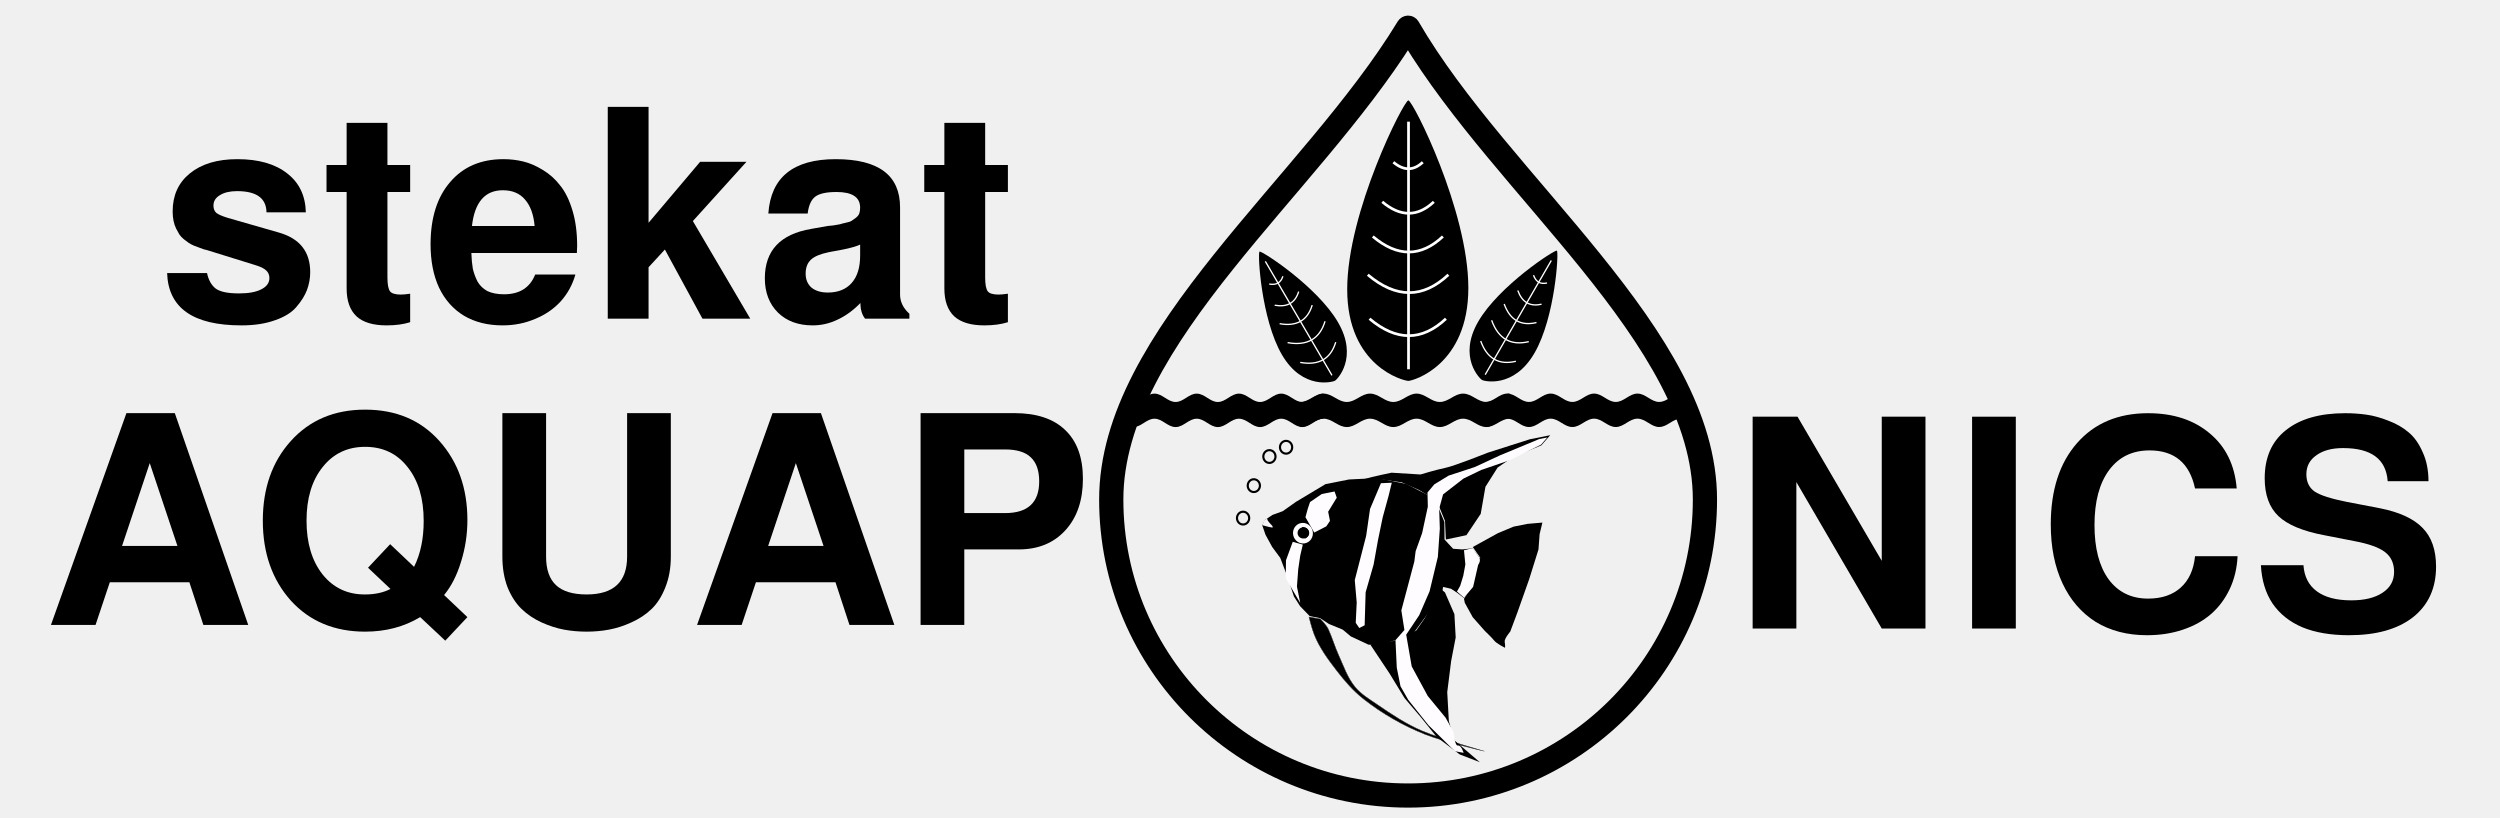
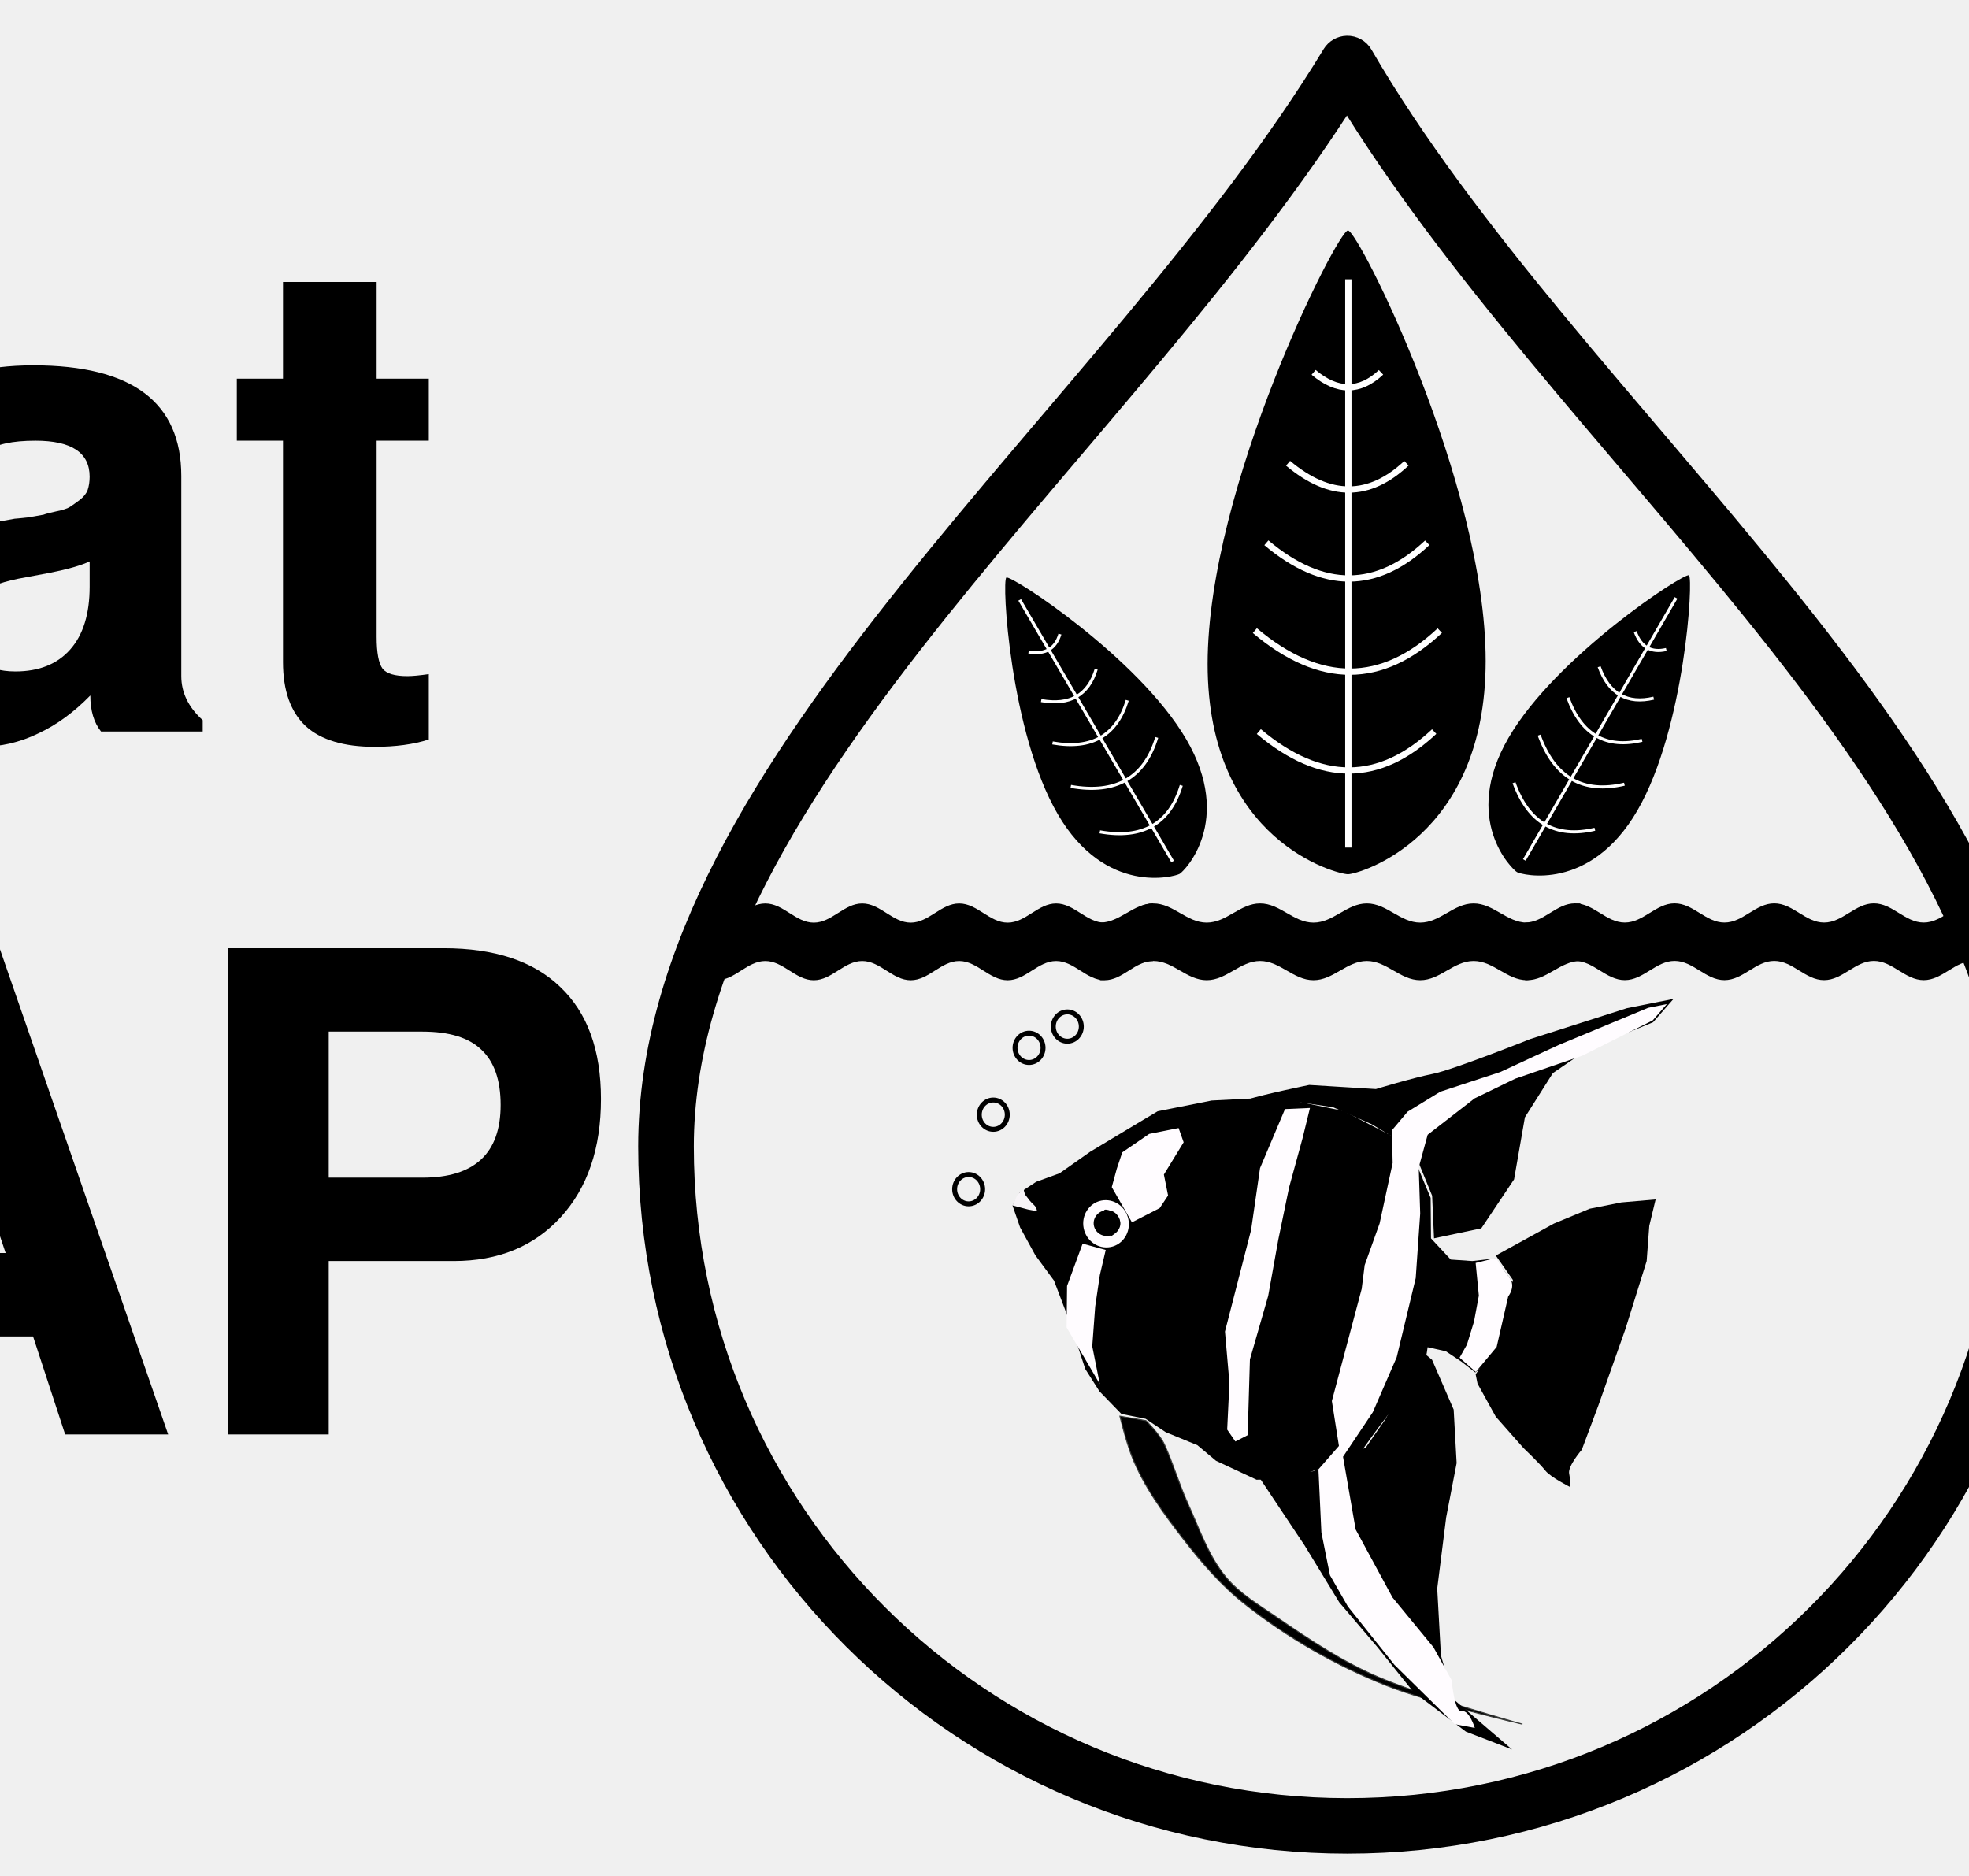
- <svg xmlns="http://www.w3.org/2000/svg" xmlns:xlink="http://www.w3.org/1999/xlink" height="85" viewBox="0 0 331.25 315.6" version="1.1" id="svg8" width="260">
+ <svg xmlns="http://www.w3.org/2000/svg" xmlns:xlink="http://www.w3.org/1999/xlink" viewBox="0 0 331.25 315.6" version="1.1" id="svg8">
  <defs id="defs2">
    <linearGradient id="linearGradient3938">
      <stop style="stop-color:#41464c;stop-opacity:1;" offset="0" id="stop3940" />
      <stop style="stop-color:#41464c;stop-opacity:0;" offset="1" id="stop3942" />
    </linearGradient>
    <linearGradient xlink:href="#linearGradient3938" id="linearGradient3944" x1="-318.068" y1="560.452" x2="267.46" y2="560.452" gradientUnits="userSpaceOnUse" gradientTransform="translate(-18.21889,4.048642)" />
  </defs>
  <g id="layer1" transform="translate(-36.18249,-118.9268)">
    <path style="color:#000000;font-style:normal;font-variant:normal;font-weight:normal;font-stretch:normal;font-size:medium;line-height:normal;font-family:sans-serif;font-variant-ligatures:normal;font-variant-position:normal;font-variant-caps:normal;font-variant-numeric:normal;font-variant-alternates:normal;font-variant-east-asian:normal;font-feature-settings:normal;font-variation-settings:normal;text-indent:0;text-align:start;text-decoration:none;text-decoration-line:none;text-decoration-style:solid;text-decoration-color:#000000;letter-spacing:normal;word-spacing:normal;text-transform:none;writing-mode:lr-tb;direction:ltr;text-orientation:mixed;dominant-baseline:auto;baseline-shift:baseline;text-anchor:start;white-space:normal;shape-padding:0;shape-margin:0;inline-size:0;clip-rule:nonzero;display:inline;overflow:visible;visibility:visible;opacity:1;isolation:auto;mix-blend-mode:normal;color-interpolation:sRGB;color-interpolation-filters:linearRGB;solid-color:#000000;solid-opacity:1;vector-effect:none;fill:#000000;fill-opacity:1;fill-rule:nonzero;stroke:#000000;stroke-width:4.674;stroke-linecap:butt;stroke-linejoin:round;stroke-miterlimit:4;stroke-dasharray:none;stroke-dashoffset:0;stroke-opacity:1;color-rendering:auto;image-rendering:auto;shape-rendering:auto;text-rendering:auto;enable-background:accumulate;stop-color:#000000;stop-opacity:1" d="m 262.801,127.278 a 2.341,2.334 0 0 0 -1.947,1.126 c -18.335,30.201 -46.927,59.943 -71.045,90.09 -24.117,30.147 -43.92,60.812 -43.92,93.326 0,64.384 52.396,116.628 116.967,116.628 64.571,0 116.965,-52.244 116.965,-116.628 0,-32.535 -20.24,-63.195 -44.567,-93.335 -24.327,-30.141 -52.906,-59.879 -70.37,-90.04 a 2.341,2.334 0 0 0 -2.082,-1.167 z m 0.017,6.693 c 17.987,29.773 45.479,58.56 68.789,87.44 24.145,29.915 43.534,59.822 43.534,90.409 0,61.861 -50.243,111.961 -112.284,111.961 -62.041,0 -112.286,-50.099 -112.286,-111.961 0,-30.608 18.973,-60.508 42.899,-90.416 23.109,-28.887 50.604,-57.683 69.349,-87.433 z" id="path860" />
    <path style="stroke-width:1.026" d="m 197.546,270.923 c -3.058,0 -5.097,3.228 -8.155,3.228 -3.058,0 -5.097,-3.228 -8.155,-3.228 -3.058,0 -5.097,3.228 -8.155,3.228 -3.058,0 -5.097,-3.228 -8.155,-3.228 -3.058,0 -5.097,3.228 -8.155,3.228 v 9.685 c 3.058,0 5.097,-3.228 8.155,-3.228 3.058,0 5.097,3.228 8.155,3.228 3.058,0 5.097,-3.228 8.155,-3.228 3.058,0 5.097,3.228 8.155,3.228 3.058,0 5.097,-3.228 8.155,-3.228 3.058,0 5.097,3.228 8.155,3.228 3.058,0 5.097,-3.228 8.155,-3.228 3.058,0 5.097,3.228 8.155,3.228 3.058,0 5.097,-3.228 8.155,-3.228 v -9.685 c -3.058,0 -5.097,3.228 -8.155,3.228 -3.058,0 -5.097,-3.228 -8.155,-3.228 -3.058,0 -5.097,3.228 -8.155,3.228 -3.058,0 -5.097,-3.228 -8.155,-3.228 z" id="path2106-1" />
    <g id="layer1-5-0-1" transform="matrix(0.3231415,-0.06434659,0.06453368,0.3222045,456.0764,248.8985)">
      <path style="fill:#000000;fill-opacity:1;stroke:#000000;stroke-width:0;stroke-linecap:butt;stroke-linejoin:miter;stroke-miterlimit:4;stroke-dasharray:none;stroke-opacity:1" d="m -781.288,63.394 9.424,-3.845 12.606,-1.939 17.455,-7.758 24.242,-8.727 13.576,-4.848 h 28.121 l 32.97,4.848 32,13.576 29.091,23.273 5.818,29.091 -3.879,20.364 7.758,12.606 10.667,2.909 11.636,0.97 6.788,14.545 -6.788,16.485 -7.758,16.485 -13.576,7.758 -5.818,-6.788 -6.788,-6.788 -8.727,-3.879 c 0,0 -4.848,15.515 -11.636,18.424 -6.788,2.909 -33.939,29.091 -33.939,29.091 l -36.848,4.848 -16.485,-2.909 -18.424,-13.576 -7.758,-9.697 -14.545,-9.697 -8.727,-8.727 -11.636,-4.848 -8.727,-13.576 -4.848,-12.606 -2.909,-24.242 -3.879,-23.273 -6.788,-14.545 -4.848,-15.515 -1.604,-11.771 z" id="path2996-6-2" />
      <path style="fill:#000000;fill-opacity:1;stroke:#000000;stroke-width:0;stroke-linecap:butt;stroke-linejoin:miter;stroke-miterlimit:4;stroke-dasharray:none;stroke-opacity:1" d="m -657.716,39.323 c 8.727,-0.97 32.277,-1.108 32.277,-1.108 l 32.97,8.727 c 0,0 19.394,-1.939 30.061,-1.939 10.667,0 52.364,-7.758 52.364,-7.758 l 51.394,-5.818 h 24.242 l -12.606,9.697 -34.909,6.788 -20.364,8.727 -18.424,19.394 -11.636,30.061 -21.333,21.333 -24.657,0.277 3.324,-21.611 -4.848,-25.212 -18.147,-16.624 -17.732,-12.467 -24.242,-8.727 z" id="path2998-1-9" />
      <path style="fill:#000000;fill-opacity:1;stroke:#979796;stroke-width:0.005;stroke-linecap:butt;stroke-linejoin:miter;stroke-miterlimit:4;stroke-dasharray:none;stroke-opacity:1" d="m -549.135,142.533 32.302,-10.257 19.394,-3.879 h 16.485 l 17.455,1.939 -5.818,12.606 -4.848,17.455 -17.455,32 -21.333,35.879 -12.606,20.364 c 0,0 -8.727,6.788 -8.727,10.667 0,3.879 -0.97,6.788 -0.97,6.788 0,0 -8.727,-6.788 -10.667,-10.667 -1.939,-3.879 -8.727,-13.576 -8.727,-13.576 l -10.667,-18.424 -5.818,-18.424 v -4.848 l 15.062,-14.697 6.659,-15.106 6.401,-13.834 z" id="path3000-5-3" />
      <path style="fill:#000000;fill-opacity:1;stroke:#393b39;stroke-width:0.5;stroke-linecap:butt;stroke-linejoin:miter;stroke-miterlimit:4;stroke-dasharray:none;stroke-opacity:1" d="m -753.439,185.609 12.606,4.848 c 0,0 5.505,8.141 6.827,13.714 2.503,10.549 3.356,21.442 5.818,32 3.206,13.75 4.988,28.271 11.636,40.727 5.184,9.712 13.655,17.323 21.333,25.212 14.211,14.6 28.752,29.236 45.576,40.727 21.247,14.513 66.87,37.68 66.87,37.68 0,0 -43.674,-19.718 -63.961,-32.831 -23.468,-15.169 -44.927,-33.985 -63.03,-55.273 -9.877,-11.615 -17.492,-25.117 -24.242,-38.788 -7.337,-14.857 -14.498,-30.241 -17.455,-46.545 -1.442,-7.951 -1.979,-21.472 -1.979,-21.472 z" id="path3002-94-9" />
      <path style="fill:#000000;fill-opacity:1;stroke:#000000;stroke-width:0;stroke-linecap:butt;stroke-linejoin:miter;stroke-miterlimit:4;stroke-dasharray:none;stroke-opacity:1" d="m -689.439,231.185 15.515,37.818 11.636,32 14.545,26.182 13.576,26.182 22.303,25.212 21.333,13.576 -24.242,-31.03 -1.939,-23.273 4.848,-33.939 11.636,-34.909 10.667,-26.182 3.879,-27.152 -5.818,-27.152 -3.879,-4.848 -25.625,30.198 -12.469,12.053 -28.537,6.65 z" id="path3004-9-0" />
      <path style="fill:#fffcff;fill-opacity:1;stroke:#000000;stroke-width:0.005;stroke-linecap:butt;stroke-linejoin:miter;stroke-miterlimit:4;stroke-dasharray:none;stroke-opacity:1" d="m -639.985,47.912 -18.424,27.152 -10.682,30.179 -23.257,48.366 -2.909,26.182 -5.818,23.273 2.909,6.788 6.788,-1.939 8.727,-37.818 15.515,-30.061 10.667,-27.152 10.667,-25.212 11.636,-23.273 6.788,-14.545 z" id="path3006-0-8" />
      <path style="fill:#fffcff;fill-opacity:1;stroke:#000000;stroke-width:0.005;stroke-linecap:butt;stroke-linejoin:miter;stroke-miterlimit:4;stroke-dasharray:none;stroke-opacity:1" d="m -619.621,145.851 -26.182,53.333 -0.97,23.273 -12.606,9.697 -4.848,32 v 22.303 l 5.818,17.455 17.455,33.939 24.242,35.879 9.697,3.879 c 0,0 -0.97,-9.697 -4.848,-9.697 -3.879,0 -1.939,-16.485 -1.939,-16.485 l -5.818,-18.424 -15.515,-29.091 -11.636,-37.818 0.97,-37.818 19.394,-19.394 17.455,-25.212 17.455,-37.818 8.727,-32 3.879,-23.273 7.758,-15.515 27.152,-13.576 22.303,-5.818 35.879,-4.848 38.788,-10.667 8.727,-6.788 h -9.697 l -48.485,9.697 -32,7.758 -32,3.879 -18.424,6.788 -9.697,7.758 -2.909,16.485 -12.606,29.091 -11.636,19.394 z" id="path3008-9-8" />
      <path d="m -497.455,130.665 a 11.636,12.121 0 0 1 -11.636,12.121 11.636,12.121 0 0 1 -11.636,-12.121 11.636,12.121 0 0 1 11.636,-12.121 11.636,12.121 0 0 1 11.636,12.121" transform="translate(-231.997,-43.04946)" style="fill:#fffcff;fill-opacity:1;stroke:#adadaa;stroke-width:0.005;stroke-linecap:round;stroke-linejoin:round;stroke-miterlimit:4;stroke-dasharray:none;stroke-dashoffset:0;stroke-opacity:1" id="path3010-1-5" />
      <path style="fill:#fffcff;fill-opacity:1;stroke:#000000;stroke-width:0.005;stroke-linecap:butt;stroke-linejoin:miter;stroke-miterlimit:4;stroke-dasharray:none;stroke-opacity:1" d="m -760.277,167.458 -10.94,-31.727 4.376,-20.786 12.034,-19.692 10.94,5.47 -5.47,12.034 -5.47,15.316 -5.47,19.692 z" id="path3788-7-0" />
      <path style="fill:#fffcff;fill-opacity:1;stroke:#000000;stroke-width:0.005;stroke-linecap:butt;stroke-linejoin:miter;stroke-miterlimit:4;stroke-dasharray:none;stroke-opacity:1" d="m -725.785,53.362 15.316,-6.564 h 15.316 l 1.094,7.658 -13.128,14.222 v 10.94 l -5.47,5.47 -15.316,4.376 -3.282,-9.846 -3.282,-9.846 4.376,-8.752 z" id="path3790-7-9" />
      <path d="m -503.115,129.866 a 6.731,6.578 0 0 1 -6.731,6.578 6.731,6.578 0 0 1 -6.731,-6.578 6.731,6.578 0 0 1 6.731,-6.578 6.731,6.578 0 0 1 6.731,6.578" transform="translate(-230.7726,-42.51074)" style="fill:#000000;fill-opacity:1;stroke:#313031;stroke-width:0.005;stroke-linecap:round;stroke-linejoin:round;stroke-miterlimit:4;stroke-dasharray:none;stroke-dashoffset:0;stroke-opacity:1" id="path3792-11-6" />
      <path style="fill:none;stroke:#000000;stroke-width:0.005;stroke-linecap:butt;stroke-linejoin:miter;stroke-miterlimit:4;stroke-dasharray:none;stroke-opacity:1" d="M -779.039,67.244 Z" id="path3794-5-3" />
      <path style="fill:#f7f4f7;fill-opacity:1;stroke:none" d="m -786.074,69.039 7.372,3.6 3.199,1.291 1.135,0.069 c 0,0 0.117,-1.592 -0.818,-2.871 -1.694,-2.317 -2.067,-3.372 -3.279,-5.849 -0.493,-1.009 -0.418,-3.342 -0.418,-3.342 l -3.476,2.055 z" id="path3798-9-8" />
      <path style="fill:#fffcff;fill-opacity:1;stroke:#adadaa;stroke-width:0;stroke-linecap:butt;stroke-linejoin:miter;stroke-miterlimit:4;stroke-dasharray:none;stroke-opacity:1" d="m -559.973,144.237 -1.671,16.711 -5.013,12.533 -5.849,10.862 -5.013,5.849 6.684,8.773 12.951,-10.444 10.862,-24.231 c 0,0 5.013,-4.178 2.507,-9.191 -2.507,-5.013 -4.595,-10.862 -4.595,-10.862 l -2.089,-0.418 z" id="path3800-7-5" />
      <path style="fill:#000000;fill-opacity:1;stroke:#000000;stroke-width:0;stroke-linecap:butt;stroke-linejoin:miter;stroke-miterlimit:4;stroke-dasharray:none;stroke-opacity:1" d="m -740.755,80.66 c -0.546,0.541 0.315,2.259 0.458,2.259 0.143,0 2.002,1.459 2.031,1.573 0.029,0.114 0.313,1.441 0.315,2.174 0.002,0.953 -0.133,1.916 -0.4,2.831 -0.2,0.684 -0.53,1.328 -0.887,1.945 -0.287,0.497 -0.784,0.87 -1.001,1.401 -0.07,0.17 -0.086,0.543 -0.086,0.543 0,0 0.003,0.615 0.229,0.744 0.563,0.32 1.293,-0.201 1.888,-0.458 0.993,-0.429 1.973,-0.988 2.717,-1.773 0.72,-0.759 1.296,-1.708 1.573,-2.717 0.232,-0.846 0.177,-1.767 0.029,-2.631 -0.127,-0.74 -0.435,-1.445 -0.772,-2.116 -0.296,-0.591 -0.621,-1.189 -1.087,-1.659 -0.654,-0.659 -1.461,-1.184 -2.317,-1.544 -0.844,-0.356 -2.037,-1.217 -2.688,-0.572 z" id="path3810-7-6" />
    </g>
    <text xml:space="preserve" style="font-style:normal;font-weight:normal;font-size:10.583px;line-height:1.25;font-family:sans-serif;fill:#000000;fill-opacity:1;stroke:none;stroke-width:0.265" x="106.256" y="117.375" id="text961">
      <tspan id="tspan959" x="106.256" y="117.375" style="stroke-width:0.265" />
    </text>
    <g style="font-style:normal;font-variant:normal;font-weight:600;font-stretch:normal;font-size:112.373px;line-height:1.25;font-family:FreeSans;-inkscape-font-specification:'FreeSans, Semi-Bold';font-variant-ligatures:normal;font-variant-caps:normal;font-variant-numeric:normal;font-variant-east-asian:normal;fill:#000000;fill-opacity:1;stroke:none;stroke-width:0.265" id="text967" transform="scale(1.001453,0.9985493)" aria-label="stekat">
      <path id="path920" style="font-style:normal;font-variant:normal;font-weight:600;font-stretch:normal;font-size:112.373px;font-family:FreeSans;-inkscape-font-specification:'FreeSans, Semi-Bold';font-variant-ligatures:normal;font-variant-caps:normal;font-variant-numeric:normal;font-variant-east-asian:normal;stroke-width:0.265" d="m -200.637,224.699 q 0.787,3.821 3.146,5.843 2.472,2.023 9.215,2.023 5.506,0 8.54,-1.573 3.146,-1.573 3.146,-4.383 0,-1.798 -1.236,-2.922 -1.124,-1.124 -4.045,-2.023 l -18.766,-5.843 q -0.112,0 -1.348,-0.337 -1.236,-0.45 -1.798,-0.674 -0.449,-0.225 -1.798,-0.674 -1.348,-0.562 -2.135,-1.124 -0.674,-0.562 -1.798,-1.348 -1.124,-0.899 -1.798,-1.91 -0.562,-1.011 -1.236,-2.247 -0.674,-1.348 -1.011,-3.034 -0.337,-1.686 -0.337,-3.596 0,-9.327 6.63,-14.721 6.742,-5.506 18.317,-5.506 12.249,0 19.216,5.506 6.967,5.394 7.192,15.058 h -15.17 q -0.112,-8.203 -11.35,-8.203 -4.158,0 -6.63,1.573 -2.472,1.461 -2.472,4.045 0,1.798 1.124,2.809 1.124,0.899 4.383,1.91 l 19.89,5.731 q 11.912,3.484 11.912,15.283 0,3.484 -1.236,6.855 -1.236,3.259 -4.045,6.518 -2.697,3.259 -8.203,5.169 -5.506,2.023 -13.035,2.023 -27.981,0 -28.655,-20.227 z" />
      <path id="path922" style="font-style:normal;font-variant:normal;font-weight:600;font-stretch:normal;font-size:112.373px;font-family:FreeSans;-inkscape-font-specification:'FreeSans, Semi-Bold';font-variant-ligatures:normal;font-variant-caps:normal;font-variant-numeric:normal;font-variant-east-asian:normal;stroke-width:0.265" d="m -122.313,182.896 v 10.451 h -8.765 v 33.038 q 0,4.045 1.011,5.394 1.011,1.236 4.158,1.236 1.236,0 3.596,-0.337 v 11.013 q -3.821,1.236 -9.102,1.236 -7.754,0 -11.574,-3.484 -3.821,-3.596 -3.821,-10.788 V 193.347 h -7.754 v -10.451 h 7.754 v -16.294 h 15.732 v 16.294 z" />
      <path id="path924" style="font-style:normal;font-variant:normal;font-weight:600;font-stretch:normal;font-size:112.373px;font-family:FreeSans;-inkscape-font-specification:'FreeSans, Semi-Bold';font-variant-ligatures:normal;font-variant-caps:normal;font-variant-numeric:normal;font-variant-east-asian:normal;stroke-width:0.265" d="m -86.354,180.648 q 3.933,0 7.641,0.899 3.708,0.899 7.529,3.259 3.933,2.36 6.742,6.068 2.922,3.596 4.72,9.664 1.798,5.956 1.798,13.71 0,1.348 -0.112,2.697 h -40.679 q 0.112,3.484 0.562,6.068 0.562,2.472 1.798,4.944 1.348,2.36 3.821,3.708 2.585,1.236 6.405,1.236 8.99,0 12.024,-7.641 h 15.507 q -1.686,5.956 -5.731,10.451 -4.045,4.383 -9.889,6.742 -5.731,2.472 -12.473,2.472 -8.54,0 -14.833,-3.708 -6.293,-3.821 -9.664,-10.9 -3.259,-7.08 -3.259,-16.744 0,-15.283 7.529,-24.048 7.529,-8.877 20.564,-8.877 z m 12.024,25.846 q -0.562,-6.63 -3.708,-10.226 -3.034,-3.596 -8.54,-3.596 -10.338,0 -11.912,13.822 z" />
      <path id="path926" style="font-style:normal;font-variant:normal;font-weight:600;font-stretch:normal;font-size:112.373px;font-family:FreeSans;-inkscape-font-specification:'FreeSans, Semi-Bold';font-variant-ligatures:normal;font-variant-caps:normal;font-variant-numeric:normal;font-variant-east-asian:normal;stroke-width:0.265" d="m -30.392,205.258 19.89,-23.598 H 7.365 L -13.311,204.584 8.826,242.341 H -9.603 l -14.496,-26.745 -6.293,6.855 v 19.89 h -15.732 v -81.92 h 15.732 z" />
      <path id="path928" style="font-style:normal;font-variant:normal;font-weight:600;font-stretch:normal;font-size:112.373px;font-family:FreeSans;-inkscape-font-specification:'FreeSans, Semi-Bold';font-variant-ligatures:normal;font-variant-caps:normal;font-variant-numeric:normal;font-variant-east-asian:normal;stroke-width:0.265" d="m 32.874,244.926 q -8.316,0 -13.372,-4.944 -5.057,-5.057 -5.057,-13.26 0,-16.069 17.867,-19.103 l 6.293,-1.124 q 0.225,0 2.247,-0.225 2.023,-0.337 2.585,-0.449 0.562,-0.225 2.135,-0.562 1.686,-0.337 2.36,-0.787 0.674,-0.449 1.573,-1.124 1.011,-0.787 1.348,-1.686 0.337,-1.011 0.337,-2.247 0,-6.068 -9.102,-6.068 -5.843,0 -8.203,1.798 -2.36,1.798 -2.922,6.518 H 15.793 q 1.461,-21.014 25.958,-21.014 24.834,0 24.834,18.654 v 33.712 q 0,4.158 3.596,7.417 v 1.91 H 53.101 q -1.798,-2.247 -1.798,-6.068 -4.158,4.27 -8.765,6.405 -4.607,2.247 -9.664,2.247 z m 18.317,-26.97 v -4.27 q -2.135,1.011 -6.63,1.91 l -5.394,1.011 q -4.944,1.011 -6.967,2.922 -2.023,1.91 -2.023,5.394 0,3.371 2.247,5.394 2.36,1.91 6.293,1.91 5.956,0 9.215,-3.708 3.259,-3.708 3.259,-10.563 z" />
      <path id="path930" style="font-style:normal;font-variant:normal;font-weight:600;font-stretch:normal;font-size:112.373px;font-family:FreeSans;-inkscape-font-specification:'FreeSans, Semi-Bold';font-variant-ligatures:normal;font-variant-caps:normal;font-variant-numeric:normal;font-variant-east-asian:normal;stroke-width:0.265" d="m 108.164,182.896 v 10.451 h -8.765 v 33.038 q 0,4.045 1.011,5.394 1.011,1.236 4.158,1.236 1.236,0 3.596,-0.337 v 11.013 q -3.821,1.236 -9.102,1.236 -7.754,0 -11.574,-3.484 -3.821,-3.596 -3.821,-10.788 V 193.347 h -7.754 v -10.451 h 7.754 v -16.294 h 15.732 v 16.294 z" />
    </g>
    <g style="font-style:normal;font-variant:normal;font-weight:600;font-stretch:normal;font-size:112.373px;line-height:1.25;font-family:FreeSans;-inkscape-font-specification:'FreeSans, Semi-Bold';font-variant-ligatures:normal;font-variant-caps:normal;font-variant-numeric:normal;font-variant-east-asian:normal;fill:#000000;fill-opacity:1;stroke:none;stroke-width:0.265" id="text973" transform="scale(1.001453,0.9985493)" aria-label="AQUAP">
      <path id="path900" style="font-style:normal;font-variant:normal;font-weight:600;font-stretch:normal;font-size:112.373px;font-family:FreeSans;-inkscape-font-specification:'FreeSans, Semi-Bold';font-variant-ligatures:normal;font-variant-caps:normal;font-variant-numeric:normal;font-variant-east-asian:normal;stroke-width:0.265" d="m -207.447,344.259 h -30.678 l -5.506,16.519 h -17.193 l 29.105,-81.92 h 18.654 l 28.318,81.92 h -17.305 z m -4.607,-14.047 -10.675,-32.026 -10.675,32.026 z" />
      <path id="path902" style="font-style:normal;font-variant:normal;font-weight:600;font-stretch:normal;font-size:112.373px;font-family:FreeSans;-inkscape-font-specification:'FreeSans, Semi-Bold';font-variant-ligatures:normal;font-variant-caps:normal;font-variant-numeric:normal;font-variant-east-asian:normal;stroke-width:0.265" d="m -139.687,277.51 q 17.867,0 28.655,12.136 10.788,12.136 10.788,30.565 0,8.316 -2.472,16.182 -2.36,7.754 -6.518,12.811 l 8.99,8.54 -8.54,9.102 -9.664,-9.102 q -9.327,5.619 -21.238,5.619 -17.755,0 -28.655,-12.024 -10.788,-12.136 -10.788,-30.903 0,-18.766 10.788,-30.79 10.9,-12.136 28.655,-12.136 z m 9.664,52.029 9.215,8.765 q 3.708,-7.417 3.708,-17.755 0,-13.035 -6.181,-20.789 -6.068,-7.866 -16.406,-7.866 -10.226,0 -16.406,7.866 -6.181,7.754 -6.181,20.677 0,12.923 6.181,20.789 6.181,7.754 16.294,7.754 5.843,0 9.889,-2.135 l -8.653,-8.203 z" />
      <path id="path904" style="font-style:normal;font-variant:normal;font-weight:600;font-stretch:normal;font-size:112.373px;font-family:FreeSans;-inkscape-font-specification:'FreeSans, Semi-Bold';font-variant-ligatures:normal;font-variant-caps:normal;font-variant-numeric:normal;font-variant-east-asian:normal;stroke-width:0.265" d="m -45.63,362.576 q -4.158,0.787 -8.653,0.787 -4.495,0 -8.765,-0.787 -4.158,-0.787 -8.653,-2.809 -4.383,-2.023 -7.641,-5.169 -3.259,-3.146 -5.394,-8.316 Q -86.759,341 -86.759,334.37 v -55.512 h 16.856 v 55.512 q 0,7.417 3.821,11.013 3.821,3.596 11.799,3.596 15.62,0 15.62,-14.608 v -55.512 h 16.856 v 55.512 q 0,6.63 -2.135,11.912 -2.023,5.169 -5.282,8.316 -3.259,3.146 -7.754,5.169 -4.383,2.023 -8.653,2.809 z" />
      <path id="path906" style="font-style:normal;font-variant:normal;font-weight:600;font-stretch:normal;font-size:112.373px;font-family:FreeSans;-inkscape-font-specification:'FreeSans, Semi-Bold';font-variant-ligatures:normal;font-variant-caps:normal;font-variant-numeric:normal;font-variant-east-asian:normal;stroke-width:0.265" d="M 41.683,344.259 H 11.005 L 5.499,360.778 H -11.694 l 29.105,-81.92 h 18.654 l 28.318,81.92 H 47.077 Z M 37.076,330.212 26.4,298.186 15.725,330.212 Z" />
      <path id="path908" style="font-style:normal;font-variant:normal;font-weight:600;font-stretch:normal;font-size:112.373px;font-family:FreeSans;-inkscape-font-specification:'FreeSans, Semi-Bold';font-variant-ligatures:normal;font-variant-caps:normal;font-variant-numeric:normal;font-variant-east-asian:normal;stroke-width:0.265" d="m 91.352,331.561 v 29.217 h -16.856 v -81.92 h 36.184 q 12.811,0 19.553,6.518 6.855,6.518 6.855,18.879 0,12.473 -6.742,19.89 -6.742,7.417 -17.98,7.417 z m 0,-14.047 h 15.732 q 13.148,0 13.148,-12.249 0,-6.293 -3.259,-9.327 -3.146,-3.034 -9.889,-3.034 H 91.352 Z" />
    </g>
    <ellipse style="fill:none;fill-opacity:1;stroke:#000000;stroke-width:0.83;stroke-linejoin:round;stroke-miterlimit:4;stroke-dasharray:none;stroke-opacity:1" id="path993" cx="199.139" cy="318.993" rx="2.356" ry="2.466" />
    <ellipse ry="2.466" rx="2.356" cy="306.456" cx="203.285" id="path993-5" style="fill:none;fill-opacity:1;stroke:#000000;stroke-width:0.83;stroke-linejoin:round;stroke-miterlimit:4;stroke-dasharray:none;stroke-opacity:1" />
    <ellipse ry="2.466" rx="2.356" cy="291.631" cx="215.74" id="path993-0" style="fill:none;fill-opacity:1;stroke:#000000;stroke-width:0.83;stroke-linejoin:round;stroke-miterlimit:4;stroke-dasharray:none;stroke-opacity:1" />
    <ellipse style="fill:none;fill-opacity:1;stroke:#000000;stroke-width:0.83;stroke-linejoin:round;stroke-miterlimit:4;stroke-dasharray:none;stroke-opacity:1" id="path993-0-9" cx="209.302" cy="295.212" rx="2.356" ry="2.466" />
    <path id="path2106-1-3" d="m 266.13,270.917 c -3.367,0 -5.612,3.228 -8.98,3.228 -3.367,0 -5.613,-3.228 -8.98,-3.228 -3.368,0 -5.612,3.228 -8.98,3.228 -3.368,0 -5.613,-3.228 -8.98,-3.228 -3.368,0 -5.613,3.228 -8.98,3.228 v 9.685 c 3.367,0 5.612,-3.228 8.98,-3.228 3.367,0 5.613,3.228 8.98,3.228 3.368,0 5.613,-3.228 8.98,-3.228 3.368,0 5.613,3.228 8.98,3.228 3.368,0 5.613,-3.228 8.98,-3.228 3.368,0 5.612,3.228 8.98,3.228 3.367,0 5.613,-3.228 8.98,-3.228 3.368,0 5.613,3.228 8.98,3.228 3.368,0 5.613,-3.228 8.98,-3.228 v -9.685 c -3.368,0 -5.613,3.228 -8.98,3.228 -3.368,0 -5.613,-3.228 -8.98,-3.228 -3.367,0 -5.612,3.228 -8.98,3.228 -3.368,0 -5.612,-3.228 -8.98,-3.228 z" style="stroke-width:1.077" />
    <path id="path2106-1-8" d="m 334.669,270.906 c -3.143,0 -5.238,3.228 -8.381,3.228 -3.143,0 -5.238,-3.228 -8.381,-3.228 -3.143,0 -5.238,3.228 -8.381,3.228 -3.143,0 -5.238,-3.228 -8.381,-3.228 -3.143,0 -5.238,3.228 -8.381,3.228 v 9.685 c 3.143,0 5.238,-3.228 8.381,-3.228 3.143,0 5.238,3.228 8.381,3.228 3.143,0 5.238,-3.228 8.381,-3.228 3.143,0 5.238,3.228 8.381,3.228 3.143,0 5.238,-3.228 8.381,-3.228 3.143,0 5.238,3.228 8.381,3.228 3.143,0 5.238,-3.228 8.381,-3.228 3.143,0 5.238,3.228 8.381,3.228 3.143,0 5.238,-3.228 8.381,-3.228 v -9.685 c -3.143,0 -5.238,3.228 -8.381,3.228 -3.143,0 -5.238,-3.228 -8.381,-3.228 -3.143,0 -5.238,3.228 -8.381,3.228 -3.143,0 -5.238,-3.228 -8.381,-3.228 z" style="stroke-width:1.04" />
    <g transform="matrix(-0.1687747,-0.288695,0.2923263,-0.1666781,213.8128,297.0745)" id="layer1-3">
      <path id="path833" d="m 50.025,100.107 c 0,-2.76 8.711,-37.534 56.375,-37.534 47.664,0 116.322,34.774 116.322,37.534 0,2.76 -67.815,36.83 -115.479,36.83 -47.664,0 -57.218,-34.07 -57.218,-36.83 z" style="fill:#000000;stroke:none;stroke-width:0.284px;stroke-linecap:butt;stroke-linejoin:miter;stroke-opacity:1" />
      <path id="path839" d="m 57.176,100.209 c 152.323,0 152.446,0 152.446,0" style="fill:#ffffff;stroke:#ffffff;stroke-width:1.539;stroke-linecap:butt;stroke-linejoin:miter;stroke-miterlimit:4;stroke-dasharray:none;stroke-opacity:1" />
      <path id="path844" d="m 115.374,75.204 c -14.793,17.515 -14.577,33.987 0,49.462" style="fill:none;stroke:#000000;stroke-width:0.265px;stroke-linecap:butt;stroke-linejoin:miter;stroke-opacity:1" />
      <path style="fill:none;stroke:#ffffff;stroke-width:1.539;stroke-linecap:butt;stroke-linejoin:miter;stroke-miterlimit:4;stroke-dasharray:none;stroke-opacity:1" d="m 184.655,90.92 c -5.393,6.386 -5.315,12.391 0,18.033" id="path848" />
      <path style="fill:none;stroke:#ffffff;stroke-width:1.539;stroke-linecap:butt;stroke-linejoin:miter;stroke-miterlimit:4;stroke-dasharray:none;stroke-opacity:1" d="m 160.272,84.088 c -9.468,11.211 -9.331,21.755 0,31.66" id="path850" />
      <path style="fill:none;stroke:#ffffff;stroke-width:1.539;stroke-linecap:butt;stroke-linejoin:miter;stroke-miterlimit:4;stroke-dasharray:none;stroke-opacity:1" d="m 138.934,78.29 c -12.865,15.232 -12.678,29.558 0,43.017" id="path854" />
      <path style="fill:none;stroke:#ffffff;stroke-width:1.539;stroke-linecap:butt;stroke-linejoin:miter;stroke-miterlimit:4;stroke-dasharray:none;stroke-opacity:1" d="m 115.374,75.204 c -14.793,17.515 -14.577,33.987 0,49.462" id="path856" />
      <path id="path858" d="m 88.296,76.268 c -14.025,16.605 -13.82,32.223 0,46.895" style="fill:none;stroke:#ffffff;stroke-width:1.539;stroke-linecap:butt;stroke-linejoin:miter;stroke-miterlimit:4;stroke-dasharray:none;stroke-opacity:1" />
    </g>
    <g id="g955" transform="matrix(0,-0.627198,0.6290217,0,199.9835,297.3833)">
      <path style="fill:#000000;stroke:none;stroke-width:0.284px;stroke-linecap:butt;stroke-linejoin:miter;stroke-opacity:1" d="m 50.025,100.107 c 0,-2.76 8.711,-37.534 56.375,-37.534 47.664,0 116.322,34.774 116.322,37.534 0,2.76 -67.815,36.83 -115.479,36.83 -47.664,0 -57.218,-34.07 -57.218,-36.83 z" id="path939" />
      <path style="fill:#ffffff;stroke:#ffffff;stroke-width:1.682;stroke-linecap:butt;stroke-linejoin:miter;stroke-miterlimit:4;stroke-dasharray:none;stroke-opacity:1" d="m 57.176,100.209 c 152.323,0 152.446,0 152.446,0" id="path941" />
      <path style="fill:none;stroke:#000000;stroke-width:0.265px;stroke-linecap:butt;stroke-linejoin:miter;stroke-opacity:1" d="m 115.374,75.204 c -14.793,17.515 -14.577,33.987 0,49.462" id="path943" />
      <path id="path945" d="m 184.655,90.92 c -5.393,6.386 -5.315,12.391 0,18.033" style="fill:none;stroke:#ffffff;stroke-width:1.682;stroke-linecap:butt;stroke-linejoin:miter;stroke-miterlimit:4;stroke-dasharray:none;stroke-opacity:1" />
      <path id="path947" d="m 160.272,84.088 c -9.468,11.211 -9.331,21.755 0,31.66" style="fill:none;stroke:#ffffff;stroke-width:1.682;stroke-linecap:butt;stroke-linejoin:miter;stroke-miterlimit:4;stroke-dasharray:none;stroke-opacity:1" />
      <path id="path949" d="m 138.934,78.29 c -12.865,15.232 -12.678,29.558 0,43.017" style="fill:none;stroke:#ffffff;stroke-width:1.682;stroke-linecap:butt;stroke-linejoin:miter;stroke-miterlimit:4;stroke-dasharray:none;stroke-opacity:1" />
      <path id="path951" d="m 115.374,75.204 c -14.793,17.515 -14.577,33.987 0,49.462" style="fill:none;stroke:#ffffff;stroke-width:1.682;stroke-linecap:butt;stroke-linejoin:miter;stroke-miterlimit:4;stroke-dasharray:none;stroke-opacity:1" />
      <path style="fill:none;stroke:#ffffff;stroke-width:1.682;stroke-linecap:butt;stroke-linejoin:miter;stroke-miterlimit:4;stroke-dasharray:none;stroke-opacity:1" d="m 88.296,76.268 c -14.025,16.605 -13.82,32.223 0,46.895" id="path953" />
    </g>
    <g transform="matrix(0.1674551,-0.2892093,0.2900408,0.166975,253.9831,263.4083)" id="g973">
      <path id="path957" d="m 50.025,100.107 c 0,-2.76 8.711,-37.534 56.375,-37.534 47.664,0 116.322,34.774 116.322,37.534 0,2.76 -67.815,36.83 -115.479,36.83 -47.664,0 -57.218,-34.07 -57.218,-36.83 z" style="fill:#000000;stroke:none;stroke-width:0.284px;stroke-linecap:butt;stroke-linejoin:miter;stroke-opacity:1" />
      <path id="path959" d="m 57.176,100.209 c 152.323,0 152.446,0 152.446,0" style="fill:#ffffff;stroke:#ffffff;stroke-width:1.543;stroke-linecap:butt;stroke-linejoin:miter;stroke-miterlimit:4;stroke-dasharray:none;stroke-opacity:1" />
      <path id="path961" d="m 115.374,75.204 c -14.793,17.515 -14.577,33.987 0,49.462" style="fill:none;stroke:#000000;stroke-width:0.265px;stroke-linecap:butt;stroke-linejoin:miter;stroke-opacity:1" />
      <path style="fill:none;stroke:#ffffff;stroke-width:1.543;stroke-linecap:butt;stroke-linejoin:miter;stroke-miterlimit:4;stroke-dasharray:none;stroke-opacity:1" d="m 184.655,90.92 c -5.393,6.386 -5.315,12.391 0,18.033" id="path963" />
      <path style="fill:none;stroke:#ffffff;stroke-width:1.543;stroke-linecap:butt;stroke-linejoin:miter;stroke-miterlimit:4;stroke-dasharray:none;stroke-opacity:1" d="m 160.272,84.088 c -9.468,11.211 -9.331,21.755 0,31.66" id="path965" />
      <path style="fill:none;stroke:#ffffff;stroke-width:1.543;stroke-linecap:butt;stroke-linejoin:miter;stroke-miterlimit:4;stroke-dasharray:none;stroke-opacity:1" d="m 138.934,78.29 c -12.865,15.232 -12.678,29.558 0,43.017" id="path967" />
      <path style="fill:none;stroke:#ffffff;stroke-width:1.543;stroke-linecap:butt;stroke-linejoin:miter;stroke-miterlimit:4;stroke-dasharray:none;stroke-opacity:1" d="m 115.374,75.204 c -14.793,17.515 -14.577,33.987 0,49.462" id="path969" />
      <path id="path971" d="m 88.296,76.268 c -14.025,16.605 -13.82,32.223 0,46.895" style="fill:none;stroke:#ffffff;stroke-width:1.543;stroke-linecap:butt;stroke-linejoin:miter;stroke-miterlimit:4;stroke-dasharray:none;stroke-opacity:1" />
    </g>
    <g style="font-style:normal;font-variant:normal;font-weight:600;font-stretch:normal;font-size:112.373px;line-height:1.25;font-family:FreeSans;-inkscape-font-specification:'FreeSans, Semi-Bold';font-variant-ligatures:normal;font-variant-caps:normal;font-variant-numeric:normal;font-variant-east-asian:normal;fill:#000000;fill-opacity:1;stroke:none;stroke-width:0.265" id="text973-0" transform="scale(1.001453,0.9985493)" aria-label="NICS">
      <path id="path911" style="font-style:normal;font-variant:normal;font-weight:600;font-stretch:normal;font-size:112.373px;font-family:FreeSans;-inkscape-font-specification:'FreeSans, Semi-Bold';font-variant-ligatures:normal;font-variant-caps:normal;font-variant-numeric:normal;font-variant-east-asian:normal;stroke-width:0.265" d="m 445.108,362.159 -32.925,-56.636 v 56.636 h -16.856 v -81.92 h 17.305 l 32.476,55.737 v -55.737 h 16.856 v 81.92 z" />
      <path id="path913" style="font-style:normal;font-variant:normal;font-weight:600;font-stretch:normal;font-size:112.373px;font-family:FreeSans;-inkscape-font-specification:'FreeSans, Semi-Bold';font-variant-ligatures:normal;font-variant-caps:normal;font-variant-numeric:normal;font-variant-east-asian:normal;stroke-width:0.265" d="m 496.799,280.239 v 81.92 h -16.856 v -81.92 z" />
      <path id="path915" style="font-style:normal;font-variant:normal;font-weight:600;font-stretch:normal;font-size:112.373px;font-family:FreeSans;-inkscape-font-specification:'FreeSans, Semi-Bold';font-variant-ligatures:normal;font-variant-caps:normal;font-variant-numeric:normal;font-variant-east-asian:normal;stroke-width:0.265" d="m 565.908,307.995 q -3.146,-14.721 -17.53,-14.721 -10.001,0 -15.62,7.641 -5.619,7.641 -5.619,21.238 0,13.372 5.394,20.901 5.506,7.529 15.283,7.529 7.866,0 12.586,-4.27 4.72,-4.27 5.506,-12.136 h 16.406 q -0.337,6.967 -3.034,12.698 -2.697,5.731 -7.192,9.664 -4.495,3.933 -10.9,6.068 -6.293,2.135 -13.822,2.135 -11.35,0 -19.778,-5.169 -8.316,-5.282 -12.811,-14.946 -4.495,-9.664 -4.495,-22.699 0,-19.89 10.114,-31.464 10.114,-11.574 27.419,-11.574 14.496,0 23.711,7.754 9.327,7.754 10.451,21.351 z" />
      <path id="path917" style="font-style:normal;font-variant:normal;font-weight:600;font-stretch:normal;font-size:112.373px;font-family:FreeSans;-inkscape-font-specification:'FreeSans, Semi-Bold';font-variant-ligatures:normal;font-variant-caps:normal;font-variant-numeric:normal;font-variant-east-asian:normal;stroke-width:0.265" d="m 655.919,305.186 h -15.732 q -0.899,-12.811 -17.193,-12.811 -6.518,0 -10.338,2.809 -3.821,2.697 -3.821,7.304 0,4.495 3.259,6.742 3.259,2.135 12.249,3.933 l 12.811,2.472 q 11.35,2.247 16.519,7.641 5.169,5.282 5.169,14.946 0,12.473 -8.877,19.553 -8.877,6.967 -24.722,6.967 -10.451,0 -17.867,-3.034 -7.417,-3.146 -11.574,-9.215 -4.045,-6.068 -4.495,-14.833 h 16.406 q 0.449,6.63 5.169,10.114 4.72,3.484 13.26,3.484 7.641,0 12.024,-2.922 4.495,-2.922 4.495,-8.091 0,-4.944 -3.484,-7.641 -3.484,-2.697 -11.912,-4.27 l -11.462,-2.247 q -12.473,-2.36 -17.755,-7.417 -5.282,-5.057 -5.282,-14.608 0,-12.024 8.091,-18.542 8.203,-6.63 22.924,-6.63 4.27,0 8.203,0.562 4.045,0.562 8.54,2.36 4.495,1.686 7.754,4.495 3.259,2.697 5.394,7.641 2.247,4.832 2.247,11.237 z" />
    </g>
  </g>
</svg>
